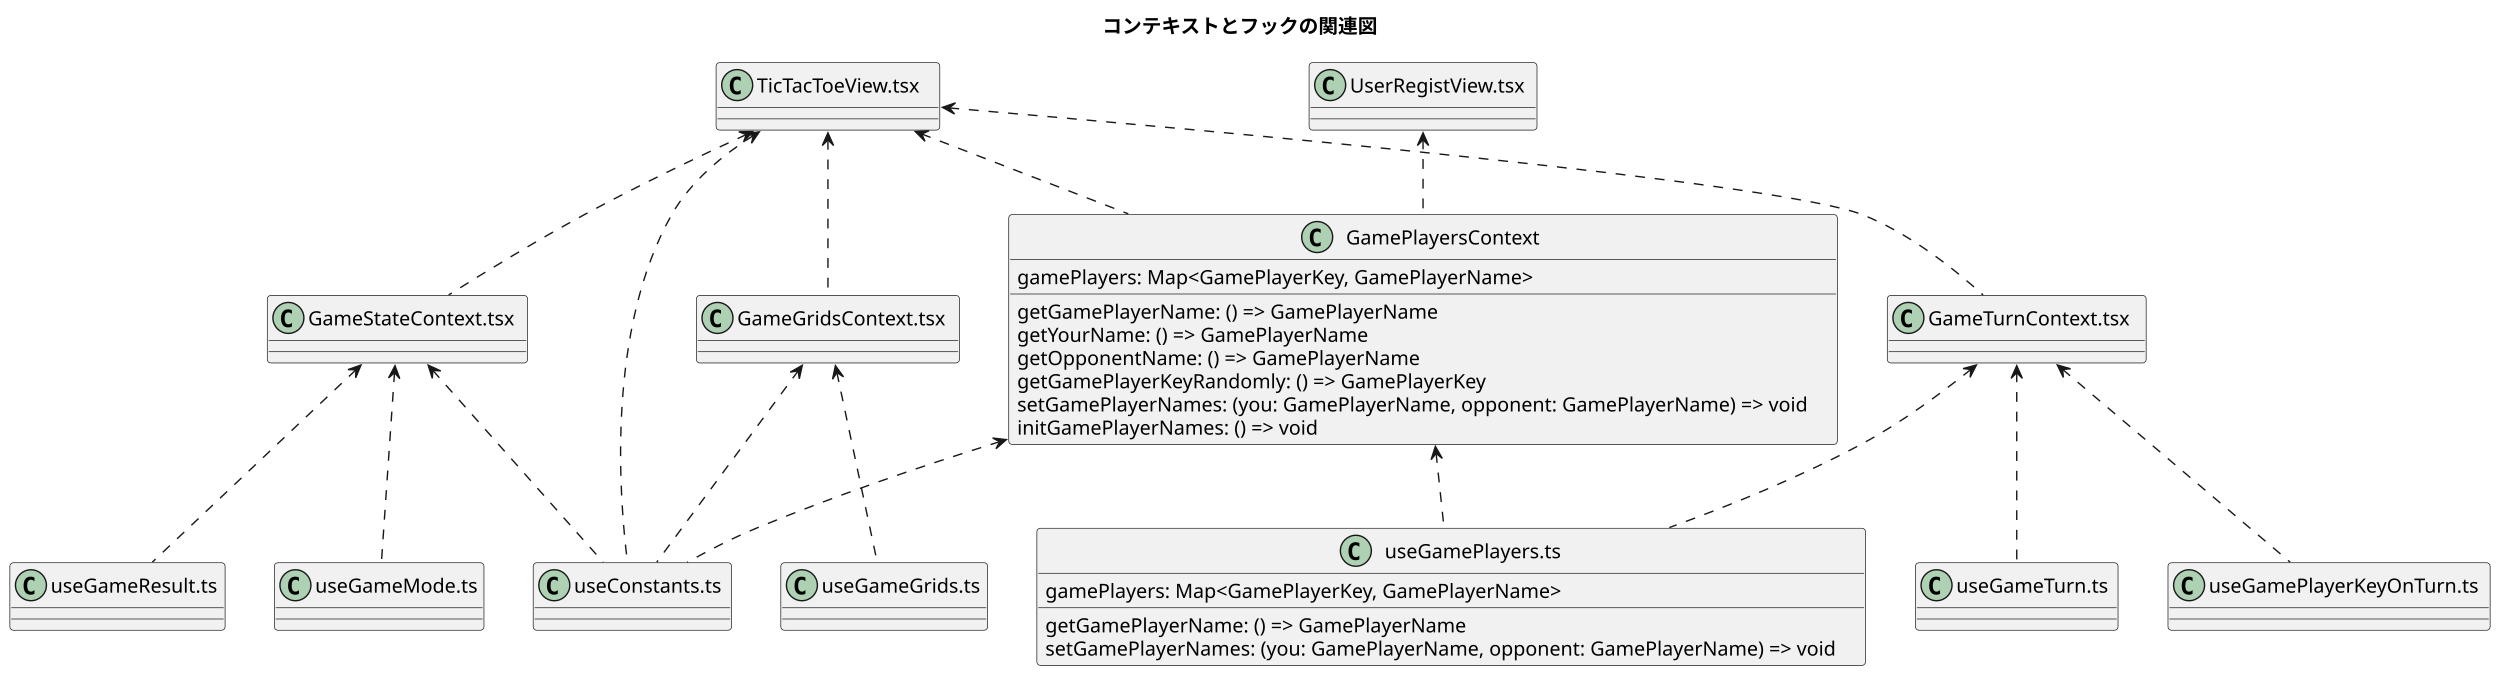
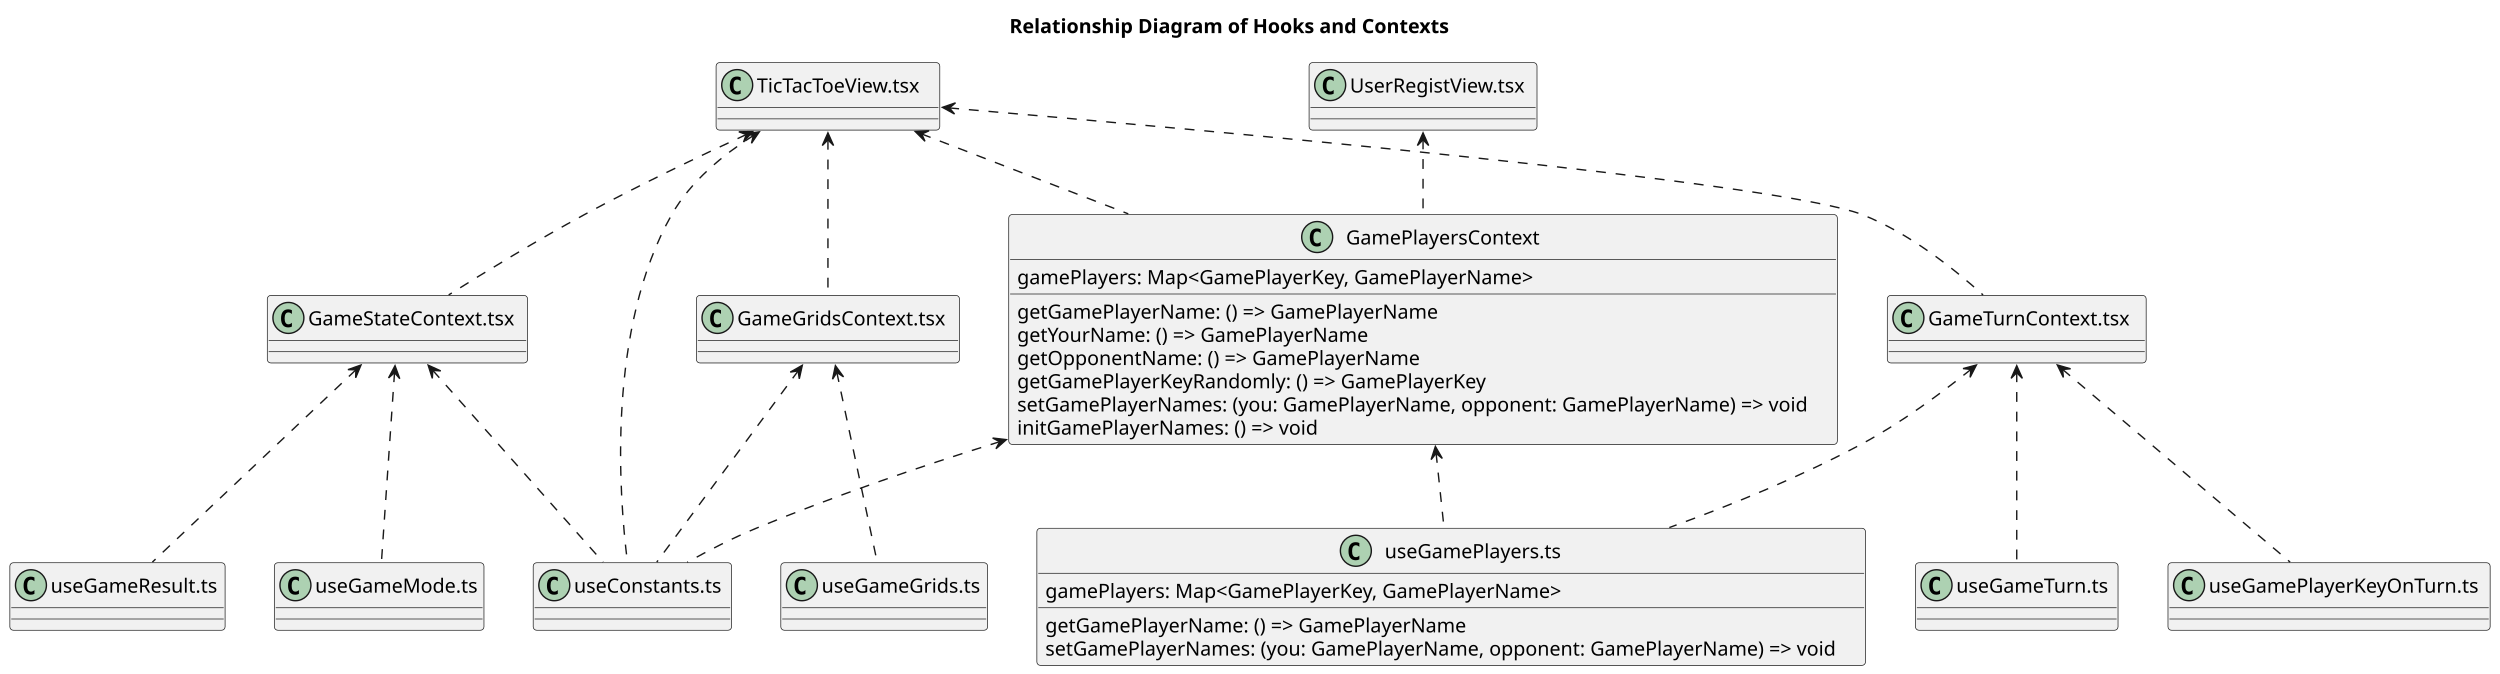
<svg xmlns="http://www.w3.org/2000/svg" contentStyleType="text/css" height="479px" preserveAspectRatio="none" style="width:1777px;height:479px;background:#FFFFFF;" version="1.1" viewBox="0 0 1777 479" width="1777px" zoomAndPan="magnify">
  <defs />
  <g>
-     <text fill="#000000" font-family="sans-serif" font-size="14" font-weight="bold" lengthAdjust="spacing" textLength="196" x="783.5" y="23.535">コンテキストとフックの関連図</text>
+     <text fill="#000000" font-family="sans-serif" font-size="14" font-weight="bold" lengthAdjust="spacing" textLength="328" x="717.5" y="23.535">Relationship Diagram of Hooks and Contexts</text>
    <g id="elem_UserRegistView">
      <rect codeLine="3" fill="#F1F1F1" height="48" id="UserRegistView" rx="2.5" ry="2.5" style="stroke:#181818;stroke-width:0.5;" width="162" x="930.5" y="44.488" />
      <ellipse cx="945.5" cy="60.488" fill="#ADD1B2" rx="11" ry="11" style="stroke:#181818;stroke-width:1.0;" />
      <path d="M947.973,66.631 Q947.392,66.93 946.753,67.08 Q946.114,67.229 945.408,67.229 Q942.901,67.229 941.582,65.577 Q940.262,63.925 940.262,60.804 Q940.262,57.675 941.582,56.023 Q942.901,54.371 945.408,54.371 Q946.114,54.371 946.761,54.52 Q947.409,54.67 947.973,54.969 L947.973,57.691 Q947.342,57.11 946.749,56.841 Q946.155,56.571 945.524,56.571 Q944.18,56.571 943.495,57.638 Q942.81,58.704 942.81,60.804 Q942.81,62.896 943.495,63.963 Q944.18,65.029 945.524,65.029 Q946.155,65.029 946.749,64.76 Q947.342,64.49 947.973,63.909 Z " fill="#000000" />
      <text fill="#000000" font-family="sans-serif" font-size="14" lengthAdjust="spacing" textLength="130" x="959.5" y="65.779">UserRegistView.tsx</text>
      <line style="stroke:#181818;stroke-width:0.5;" x1="931.5" x2="1091.5" y1="76.488" y2="76.488" />
      <line style="stroke:#181818;stroke-width:0.5;" x1="931.5" x2="1091.5" y1="84.488" y2="84.488" />
    </g>
    <g id="elem_TicTacToeView">
      <rect codeLine="6" fill="#F1F1F1" height="48" id="TicTacToeView" rx="2.5" ry="2.5" style="stroke:#181818;stroke-width:0.5;" width="159" x="509" y="44.488" />
      <ellipse cx="524" cy="60.488" fill="#ADD1B2" rx="11" ry="11" style="stroke:#181818;stroke-width:1.0;" />
      <path d="M526.473,66.631 Q525.892,66.93 525.253,67.08 Q524.614,67.229 523.908,67.229 Q521.401,67.229 520.082,65.577 Q518.762,63.925 518.762,60.804 Q518.762,57.675 520.082,56.023 Q521.401,54.371 523.908,54.371 Q524.614,54.371 525.261,54.52 Q525.909,54.67 526.473,54.969 L526.473,57.691 Q525.842,57.11 525.249,56.841 Q524.655,56.571 524.024,56.571 Q522.68,56.571 521.995,57.638 Q521.31,58.704 521.31,60.804 Q521.31,62.896 521.995,63.963 Q522.68,65.029 524.024,65.029 Q524.655,65.029 525.249,64.76 Q525.842,64.49 526.473,63.909 Z " fill="#000000" />
      <text fill="#000000" font-family="sans-serif" font-size="14" lengthAdjust="spacing" textLength="127" x="538" y="65.779">TicTacToeView.tsx</text>
      <line style="stroke:#181818;stroke-width:0.5;" x1="510" x2="667" y1="76.488" y2="76.488" />
      <line style="stroke:#181818;stroke-width:0.5;" x1="510" x2="667" y1="84.488" y2="84.488" />
    </g>
    <g id="elem_GameGridsContext">
      <rect codeLine="11" fill="#F1F1F1" height="48" id="GameGridsContext" rx="2.5" ry="2.5" style="stroke:#181818;stroke-width:0.5;" width="187" x="495" y="209.988" />
      <ellipse cx="510" cy="225.988" fill="#ADD1B2" rx="11" ry="11" style="stroke:#181818;stroke-width:1.0;" />
      <path d="M512.473,232.131 Q511.892,232.43 511.253,232.58 Q510.614,232.729 509.908,232.729 Q507.401,232.729 506.082,231.077 Q504.762,229.425 504.762,226.304 Q504.762,223.175 506.082,221.523 Q507.401,219.871 509.908,219.871 Q510.614,219.871 511.261,220.02 Q511.909,220.17 512.473,220.469 L512.473,223.191 Q511.842,222.61 511.249,222.341 Q510.655,222.071 510.024,222.071 Q508.68,222.071 507.995,223.137 Q507.31,224.204 507.31,226.304 Q507.31,228.396 507.995,229.463 Q508.68,230.529 510.024,230.529 Q510.655,230.529 511.249,230.26 Q511.842,229.99 512.473,229.409 Z " fill="#000000" />
      <text fill="#000000" font-family="sans-serif" font-size="14" lengthAdjust="spacing" textLength="155" x="524" y="231.279">GameGridsContext.tsx</text>
      <line style="stroke:#181818;stroke-width:0.5;" x1="496" x2="681" y1="241.988" y2="241.988" />
      <line style="stroke:#181818;stroke-width:0.5;" x1="496" x2="681" y1="249.988" y2="249.988" />
    </g>
    <g id="elem_GamePlayersContext">
      <rect codeLine="14" fill="#F1F1F1" height="163.418" id="GamePlayersContext" rx="2.5" ry="2.5" style="stroke:#181818;stroke-width:0.5;" width="589" x="717" y="152.488" />
      <ellipse cx="936.25" cy="168.488" fill="#ADD1B2" rx="11" ry="11" style="stroke:#181818;stroke-width:1.0;" />
      <path d="M938.723,174.631 Q938.142,174.93 937.503,175.08 Q936.864,175.229 936.158,175.229 Q933.651,175.229 932.332,173.577 Q931.012,171.925 931.012,168.804 Q931.012,165.675 932.332,164.023 Q933.651,162.371 936.158,162.371 Q936.864,162.371 937.511,162.52 Q938.159,162.67 938.723,162.969 L938.723,165.691 Q938.092,165.11 937.499,164.841 Q936.905,164.571 936.274,164.571 Q934.93,164.571 934.245,165.637 Q933.56,166.704 933.56,168.804 Q933.56,170.896 934.245,171.963 Q934.93,173.029 936.274,173.029 Q936.905,173.029 937.499,172.76 Q938.092,172.49 938.723,171.909 Z " fill="#000000" />
      <text fill="#000000" font-family="sans-serif" font-size="14" lengthAdjust="spacing" textLength="142" x="956.75" y="173.779">GamePlayersContext</text>
      <line style="stroke:#181818;stroke-width:0.5;" x1="718" x2="1305" y1="184.488" y2="184.488" />
      <text fill="#000000" font-family="sans-serif" font-size="14" lengthAdjust="spacing" textLength="376" x="723" y="202.023">gamePlayers: Map&lt;GamePlayerKey, GamePlayerName&gt;</text>
      <line style="stroke:#181818;stroke-width:0.5;" x1="718" x2="1305" y1="208.977" y2="208.977" />
      <text fill="#000000" font-family="sans-serif" font-size="14" lengthAdjust="spacing" textLength="308" x="723" y="226.512">getGamePlayerName: () =&gt; GamePlayerName</text>
      <text fill="#000000" font-family="sans-serif" font-size="14" lengthAdjust="spacing" textLength="261" x="723" y="243">getYourName: () =&gt; GamePlayerName</text>
      <text fill="#000000" font-family="sans-serif" font-size="14" lengthAdjust="spacing" textLength="297" x="723" y="259.488">getOpponentName: () =&gt; GamePlayerName</text>
      <text fill="#000000" font-family="sans-serif" font-size="14" lengthAdjust="spacing" textLength="346" x="723" y="275.977">getGamePlayerKeyRandomly: () =&gt; GamePlayerKey</text>
      <text fill="#000000" font-family="sans-serif" font-size="14" lengthAdjust="spacing" textLength="577" x="723" y="292.465">setGamePlayerNames: (you: GamePlayerName, opponent: GamePlayerName) =&gt; void</text>
      <text fill="#000000" font-family="sans-serif" font-size="14" lengthAdjust="spacing" textLength="225" x="723" y="308.953">initGamePlayerNames: () =&gt; void</text>
    </g>
    <g id="elem_GameStateContext">
      <rect codeLine="24" fill="#F1F1F1" height="48" id="GameStateContext" rx="2.5" ry="2.5" style="stroke:#181818;stroke-width:0.5;" width="185" x="190" y="209.988" />
      <ellipse cx="205" cy="225.988" fill="#ADD1B2" rx="11" ry="11" style="stroke:#181818;stroke-width:1.0;" />
      <path d="M207.473,232.131 Q206.892,232.43 206.253,232.58 Q205.614,232.729 204.908,232.729 Q202.401,232.729 201.082,231.077 Q199.762,229.425 199.762,226.304 Q199.762,223.175 201.082,221.523 Q202.401,219.871 204.908,219.871 Q205.614,219.871 206.261,220.02 Q206.909,220.17 207.473,220.469 L207.473,223.191 Q206.842,222.61 206.249,222.341 Q205.655,222.071 205.024,222.071 Q203.68,222.071 202.995,223.137 Q202.31,224.204 202.31,226.304 Q202.31,228.396 202.995,229.463 Q203.68,230.529 205.024,230.529 Q205.655,230.529 206.249,230.26 Q206.842,229.99 207.473,229.409 Z " fill="#000000" />
      <text fill="#000000" font-family="sans-serif" font-size="14" lengthAdjust="spacing" textLength="153" x="219" y="231.279">GameStateContext.tsx</text>
      <line style="stroke:#181818;stroke-width:0.5;" x1="191" x2="374" y1="241.988" y2="241.988" />
      <line style="stroke:#181818;stroke-width:0.5;" x1="191" x2="374" y1="249.988" y2="249.988" />
    </g>
    <g id="elem_GameTurnContext">
      <rect codeLine="27" fill="#F1F1F1" height="48" id="GameTurnContext" rx="2.5" ry="2.5" style="stroke:#181818;stroke-width:0.5;" width="184" x="1341.5" y="209.988" />
      <ellipse cx="1356.5" cy="225.988" fill="#ADD1B2" rx="11" ry="11" style="stroke:#181818;stroke-width:1.0;" />
      <path d="M1358.973,232.131 Q1358.392,232.43 1357.753,232.58 Q1357.114,232.729 1356.408,232.729 Q1353.901,232.729 1352.582,231.077 Q1351.262,229.425 1351.262,226.304 Q1351.262,223.175 1352.582,221.523 Q1353.901,219.871 1356.408,219.871 Q1357.114,219.871 1357.761,220.02 Q1358.409,220.17 1358.973,220.469 L1358.973,223.191 Q1358.342,222.61 1357.749,222.341 Q1357.155,222.071 1356.524,222.071 Q1355.18,222.071 1354.495,223.137 Q1353.81,224.204 1353.81,226.304 Q1353.81,228.396 1354.495,229.463 Q1355.18,230.529 1356.524,230.529 Q1357.155,230.529 1357.749,230.26 Q1358.342,229.99 1358.973,229.409 Z " fill="#000000" />
      <text fill="#000000" font-family="sans-serif" font-size="14" lengthAdjust="spacing" textLength="152" x="1370.5" y="231.279">GameTurnContext.tsx</text>
      <line style="stroke:#181818;stroke-width:0.5;" x1="1342.5" x2="1524.5" y1="241.988" y2="241.988" />
      <line style="stroke:#181818;stroke-width:0.5;" x1="1342.5" x2="1524.5" y1="249.988" y2="249.988" />
    </g>
    <g id="elem_useConstants">
      <rect codeLine="31" fill="#F1F1F1" height="48" id="useConstants" rx="2.5" ry="2.5" style="stroke:#181818;stroke-width:0.5;" width="141" x="379" y="399.988" />
      <ellipse cx="394" cy="415.988" fill="#ADD1B2" rx="11" ry="11" style="stroke:#181818;stroke-width:1.0;" />
      <path d="M396.473,422.131 Q395.892,422.43 395.253,422.58 Q394.614,422.729 393.908,422.729 Q391.401,422.729 390.082,421.077 Q388.762,419.425 388.762,416.304 Q388.762,413.175 390.082,411.523 Q391.401,409.871 393.908,409.871 Q394.614,409.871 395.261,410.021 Q395.909,410.17 396.473,410.469 L396.473,413.191 Q395.842,412.61 395.249,412.341 Q394.655,412.071 394.024,412.071 Q392.68,412.071 391.995,413.137 Q391.31,414.204 391.31,416.304 Q391.31,418.396 391.995,419.463 Q392.68,420.529 394.024,420.529 Q394.655,420.529 395.249,420.26 Q395.842,419.99 396.473,419.409 Z " fill="#000000" />
      <text fill="#000000" font-family="sans-serif" font-size="14" lengthAdjust="spacing" textLength="109" x="408" y="421.279">useConstants.ts</text>
      <line style="stroke:#181818;stroke-width:0.5;" x1="380" x2="519" y1="431.988" y2="431.988" />
      <line style="stroke:#181818;stroke-width:0.5;" x1="380" x2="519" y1="439.988" y2="439.988" />
    </g>
    <g id="elem_useGameGrids">
      <rect codeLine="33" fill="#F1F1F1" height="48" id="useGameGrids" rx="2.5" ry="2.5" style="stroke:#181818;stroke-width:0.5;" width="147" x="555" y="399.988" />
      <ellipse cx="570" cy="415.988" fill="#ADD1B2" rx="11" ry="11" style="stroke:#181818;stroke-width:1.0;" />
      <path d="M572.473,422.131 Q571.892,422.43 571.253,422.58 Q570.614,422.729 569.908,422.729 Q567.401,422.729 566.082,421.077 Q564.762,419.425 564.762,416.304 Q564.762,413.175 566.082,411.523 Q567.401,409.871 569.908,409.871 Q570.614,409.871 571.261,410.021 Q571.909,410.17 572.473,410.469 L572.473,413.191 Q571.842,412.61 571.249,412.341 Q570.655,412.071 570.024,412.071 Q568.68,412.071 567.995,413.137 Q567.31,414.204 567.31,416.304 Q567.31,418.396 567.995,419.463 Q568.68,420.529 570.024,420.529 Q570.655,420.529 571.249,420.26 Q571.842,419.99 572.473,419.409 Z " fill="#000000" />
      <text fill="#000000" font-family="sans-serif" font-size="14" lengthAdjust="spacing" textLength="115" x="584" y="421.279">useGameGrids.ts</text>
      <line style="stroke:#181818;stroke-width:0.5;" x1="556" x2="701" y1="431.988" y2="431.988" />
      <line style="stroke:#181818;stroke-width:0.5;" x1="556" x2="701" y1="439.988" y2="439.988" />
    </g>
    <g id="elem_useGamePlayers">
      <rect codeLine="35" fill="#F1F1F1" height="97.465" id="useGamePlayers" rx="2.5" ry="2.5" style="stroke:#181818;stroke-width:0.5;" width="589" x="737" y="375.488" />
      <ellipse cx="963.75" cy="391.488" fill="#ADD1B2" rx="11" ry="11" style="stroke:#181818;stroke-width:1.0;" />
      <path d="M966.223,397.631 Q965.642,397.93 965.003,398.08 Q964.364,398.229 963.658,398.229 Q961.151,398.229 959.832,396.577 Q958.512,394.925 958.512,391.804 Q958.512,388.675 959.832,387.023 Q961.151,385.371 963.658,385.371 Q964.364,385.371 965.011,385.521 Q965.659,385.67 966.223,385.969 L966.223,388.691 Q965.592,388.11 964.999,387.841 Q964.405,387.571 963.774,387.571 Q962.43,387.571 961.745,388.637 Q961.06,389.704 961.06,391.804 Q961.06,393.896 961.745,394.963 Q962.43,396.029 963.774,396.029 Q964.405,396.029 964.999,395.76 Q965.592,395.49 966.223,394.909 Z " fill="#000000" />
      <text fill="#000000" font-family="sans-serif" font-size="14" lengthAdjust="spacing" textLength="127" x="984.25" y="396.779">useGamePlayers.ts</text>
      <line style="stroke:#181818;stroke-width:0.5;" x1="738" x2="1325" y1="407.488" y2="407.488" />
      <text fill="#000000" font-family="sans-serif" font-size="14" lengthAdjust="spacing" textLength="376" x="743" y="425.023">gamePlayers: Map&lt;GamePlayerKey, GamePlayerName&gt;</text>
      <line style="stroke:#181818;stroke-width:0.5;" x1="738" x2="1325" y1="431.977" y2="431.977" />
      <text fill="#000000" font-family="sans-serif" font-size="14" lengthAdjust="spacing" textLength="308" x="743" y="449.512">getGamePlayerName: () =&gt; GamePlayerName</text>
      <text fill="#000000" font-family="sans-serif" font-size="14" lengthAdjust="spacing" textLength="577" x="743" y="466">setGamePlayerNames: (you: GamePlayerName, opponent: GamePlayerName) =&gt; void</text>
    </g>
    <g id="elem_useGameMode">
      <rect codeLine="41" fill="#F1F1F1" height="48" id="useGameMode" rx="2.5" ry="2.5" style="stroke:#181818;stroke-width:0.5;" width="149" x="195" y="399.988" />
      <ellipse cx="210" cy="415.988" fill="#ADD1B2" rx="11" ry="11" style="stroke:#181818;stroke-width:1.0;" />
      <path d="M212.473,422.131 Q211.892,422.43 211.253,422.58 Q210.614,422.729 209.908,422.729 Q207.401,422.729 206.082,421.077 Q204.762,419.425 204.762,416.304 Q204.762,413.175 206.082,411.523 Q207.401,409.871 209.908,409.871 Q210.614,409.871 211.261,410.021 Q211.909,410.17 212.473,410.469 L212.473,413.191 Q211.842,412.61 211.249,412.341 Q210.655,412.071 210.024,412.071 Q208.68,412.071 207.995,413.137 Q207.31,414.204 207.31,416.304 Q207.31,418.396 207.995,419.463 Q208.68,420.529 210.024,420.529 Q210.655,420.529 211.249,420.26 Q211.842,419.99 212.473,419.409 Z " fill="#000000" />
      <text fill="#000000" font-family="sans-serif" font-size="14" lengthAdjust="spacing" textLength="117" x="224" y="421.279">useGameMode.ts</text>
      <line style="stroke:#181818;stroke-width:0.5;" x1="196" x2="343" y1="431.988" y2="431.988" />
      <line style="stroke:#181818;stroke-width:0.5;" x1="196" x2="343" y1="439.988" y2="439.988" />
    </g>
    <g id="elem_useGameResult">
      <rect codeLine="42" fill="#F1F1F1" height="48" id="useGameResult" rx="2.5" ry="2.5" style="stroke:#181818;stroke-width:0.5;" width="153" x="7" y="399.988" />
      <ellipse cx="22" cy="415.988" fill="#ADD1B2" rx="11" ry="11" style="stroke:#181818;stroke-width:1.0;" />
      <path d="M24.473,422.131 Q23.892,422.43 23.253,422.58 Q22.614,422.729 21.908,422.729 Q19.401,422.729 18.081,421.077 Q16.762,419.425 16.762,416.304 Q16.762,413.175 18.081,411.523 Q19.401,409.871 21.908,409.871 Q22.614,409.871 23.261,410.021 Q23.909,410.17 24.473,410.469 L24.473,413.191 Q23.842,412.61 23.249,412.341 Q22.655,412.071 22.024,412.071 Q20.68,412.071 19.995,413.137 Q19.31,414.204 19.31,416.304 Q19.31,418.396 19.995,419.463 Q20.68,420.529 22.024,420.529 Q22.655,420.529 23.249,420.26 Q23.842,419.99 24.473,419.409 Z " fill="#000000" />
      <text fill="#000000" font-family="sans-serif" font-size="14" lengthAdjust="spacing" textLength="121" x="36" y="421.279">useGameResult.ts</text>
      <line style="stroke:#181818;stroke-width:0.5;" x1="8" x2="159" y1="431.988" y2="431.988" />
      <line style="stroke:#181818;stroke-width:0.5;" x1="8" x2="159" y1="439.988" y2="439.988" />
    </g>
    <g id="elem_useGameTurn">
      <rect codeLine="43" fill="#F1F1F1" height="48" id="useGameTurn" rx="2.5" ry="2.5" style="stroke:#181818;stroke-width:0.5;" width="144" x="1361.5" y="399.988" />
      <ellipse cx="1376.5" cy="415.988" fill="#ADD1B2" rx="11" ry="11" style="stroke:#181818;stroke-width:1.0;" />
      <path d="M1378.973,422.131 Q1378.392,422.43 1377.753,422.58 Q1377.114,422.729 1376.408,422.729 Q1373.901,422.729 1372.582,421.077 Q1371.262,419.425 1371.262,416.304 Q1371.262,413.175 1372.582,411.523 Q1373.901,409.871 1376.408,409.871 Q1377.114,409.871 1377.761,410.021 Q1378.409,410.17 1378.973,410.469 L1378.973,413.191 Q1378.342,412.61 1377.749,412.341 Q1377.155,412.071 1376.524,412.071 Q1375.18,412.071 1374.495,413.137 Q1373.81,414.204 1373.81,416.304 Q1373.81,418.396 1374.495,419.463 Q1375.18,420.529 1376.524,420.529 Q1377.155,420.529 1377.749,420.26 Q1378.342,419.99 1378.973,419.409 Z " fill="#000000" />
      <text fill="#000000" font-family="sans-serif" font-size="14" lengthAdjust="spacing" textLength="112" x="1390.5" y="421.279">useGameTurn.ts</text>
      <line style="stroke:#181818;stroke-width:0.5;" x1="1362.5" x2="1504.5" y1="431.988" y2="431.988" />
      <line style="stroke:#181818;stroke-width:0.5;" x1="1362.5" x2="1504.5" y1="439.988" y2="439.988" />
    </g>
    <g id="elem_useGamePlayerKeyOnTurn">
      <rect codeLine="44" fill="#F1F1F1" height="48" id="useGamePlayerKeyOnTurn" rx="2.5" ry="2.5" style="stroke:#181818;stroke-width:0.5;" width="229" x="1541" y="399.988" />
      <ellipse cx="1556" cy="415.988" fill="#ADD1B2" rx="11" ry="11" style="stroke:#181818;stroke-width:1.0;" />
      <path d="M1558.473,422.131 Q1557.892,422.43 1557.253,422.58 Q1556.614,422.729 1555.908,422.729 Q1553.401,422.729 1552.082,421.077 Q1550.762,419.425 1550.762,416.304 Q1550.762,413.175 1552.082,411.523 Q1553.401,409.871 1555.908,409.871 Q1556.614,409.871 1557.261,410.021 Q1557.909,410.17 1558.473,410.469 L1558.473,413.191 Q1557.842,412.61 1557.249,412.341 Q1556.655,412.071 1556.024,412.071 Q1554.68,412.071 1553.995,413.137 Q1553.31,414.204 1553.31,416.304 Q1553.31,418.396 1553.995,419.463 Q1554.68,420.529 1556.024,420.529 Q1556.655,420.529 1557.249,420.26 Q1557.842,419.99 1558.473,419.409 Z " fill="#000000" />
      <text fill="#000000" font-family="sans-serif" font-size="14" lengthAdjust="spacing" textLength="197" x="1570" y="421.279">useGamePlayerKeyOnTurn.ts</text>
      <line style="stroke:#181818;stroke-width:0.5;" x1="1542" x2="1769" y1="431.988" y2="431.988" />
      <line style="stroke:#181818;stroke-width:0.5;" x1="1542" x2="1769" y1="439.988" y2="439.988" />
    </g>
    <g id="link_UserRegistView_GamePlayersContext">
      <path codeLine="46" d="M1011.5,99.078 C1011.5,114.058 1011.5,133.058 1011.5,151.998 " fill="none" id="UserRegistView-backto-GamePlayersContext" style="stroke:#181818;stroke-width:1.0;stroke-dasharray:7.0,7.0;" />
      <polygon fill="#181818" points="1011.5,94.428,1007.5,103.428,1011.5,99.428,1015.5,103.428,1011.5,94.428" style="stroke:#181818;stroke-width:1.0;" />
    </g>
    <g id="link_TicTacToeView_GameGridsContext">
      <path codeLine="47" d="M588.5,99.398 C588.5,131.138 588.5,180.608 588.5,209.608 " fill="none" id="TicTacToeView-backto-GameGridsContext" style="stroke:#181818;stroke-width:1.0;stroke-dasharray:7.0,7.0;" />
      <polygon fill="#181818" points="588.5,94.428,584.5,103.428,588.5,99.428,592.5,103.428,588.5,94.428" style="stroke:#181818;stroke-width:1.0;" />
    </g>
    <g id="link_TicTacToeView_GamePlayersContext">
      <path codeLine="48" d="M654.92,95.158 C695.04,110.668 748.58,131.368 801.97,151.998 " fill="none" id="TicTacToeView-backto-GamePlayersContext" style="stroke:#181818;stroke-width:1.0;stroke-dasharray:7.0,7.0;" />
      <polygon fill="#181818" points="650.52,93.458,657.48,100.427,655.186,95.256,660.356,92.962,650.52,93.458" style="stroke:#181818;stroke-width:1.0;" />
    </g>
    <g id="link_TicTacToeView_GameStateContext">
      <path codeLine="49" d="M530.58,95.568 C496.64,111.268 453.17,132.118 415.5,152.488 C382.14,170.528 345.34,193.018 318.92,209.628 " fill="none" id="TicTacToeView-backto-GameStateContext" style="stroke:#181818;stroke-width:1.0;stroke-dasharray:7.0,7.0;" />
      <polygon fill="#181818" points="534.99,93.528,525.142,93.686,530.454,95.632,528.508,100.943,534.99,93.528" style="stroke:#181818;stroke-width:1.0;" />
    </g>
    <g id="link_TicTacToeView_GameTurnContext">
      <path codeLine="50" d="M674.72,76.718 C855.86,92.258 1264.2,129.348 1323.5,152.488 C1356.57,165.398 1388.65,190.818 1409.55,209.648 " fill="none" id="TicTacToeView-backto-GameTurnContext" style="stroke:#181818;stroke-width:1.0;stroke-dasharray:7.0,7.0;" />
      <polygon fill="#181818" points="669.88,76.298,678.503,81.056,674.861,76.728,679.19,73.086,669.88,76.298" style="stroke:#181818;stroke-width:1.0;" />
    </g>
    <g id="link_TicTacToeView_useConstants">
      <path codeLine="51" d="M535.54,96.308 C513.9,110.068 490.85,128.948 477.5,152.488 C431.5,233.598 439.81,350.558 446.01,399.778 " fill="none" id="TicTacToeView-backto-useConstants" style="stroke:#181818;stroke-width:1.0;stroke-dasharray:7.0,7.0;" />
      <polygon fill="#181818" points="539.72,93.708,529.961,95.033,535.466,96.335,534.164,101.84,539.72,93.708" style="stroke:#181818;stroke-width:1.0;" />
    </g>
    <g id="link_GameGridsContext_useConstants">
      <path codeLine="53" d="M567.6,263.248 C540.14,300.398 492.38,364.988 466.82,399.558 " fill="none" id="GameGridsContext-backto-useConstants" style="stroke:#181818;stroke-width:1.0;stroke-dasharray:7.0,7.0;" />
      <polygon fill="#181818" points="570.28,259.638,561.71,264.492,567.305,263.657,568.14,269.252,570.28,259.638" style="stroke:#181818;stroke-width:1.0;" />
    </g>
    <g id="link_GameGridsContext_useGameGrids">
      <path codeLine="54" d="M594.81,264.628 C602.75,301.978 616.25,365.408 623.52,399.558 " fill="none" id="GameGridsContext-backto-useGameGrids" style="stroke:#181818;stroke-width:1.0;stroke-dasharray:7.0,7.0;" />
      <polygon fill="#181818" points="593.8,259.898,591.767,269.535,594.844,264.788,599.591,267.865,593.8,259.898" style="stroke:#181818;stroke-width:1.0;" />
    </g>
    <g id="link_GamePlayersContext_useConstants">
      <path codeLine="56" d="M710.79,313.898 C652.54,332.038 592.53,352.768 537.5,375.488 C520.97,382.308 503.5,391.338 488.51,399.678 " fill="none" id="GamePlayersContext-backto-useConstants" style="stroke:#181818;stroke-width:1.0;stroke-dasharray:7.0,7.0;" />
      <polygon fill="#181818" points="715.34,312.488,705.559,311.337,710.565,313.971,707.931,318.977,715.34,312.488" style="stroke:#181818;stroke-width:1.0;" />
    </g>
    <g id="link_GamePlayersContext_useGamePlayers">
      <path codeLine="57" d="M1020.76,321.988 C1022.7,340.248 1024.68,358.868 1026.4,375.068 " fill="none" id="GamePlayersContext-backto-useGamePlayers" style="stroke:#181818;stroke-width:1.0;stroke-dasharray:7.0,7.0;" />
      <polygon fill="#181818" points="1020.26,317.318,1017.234,326.691,1020.789,322.29,1025.189,325.845,1020.26,317.318" style="stroke:#181818;stroke-width:1.0;" />
    </g>
    <g id="link_GameStateContext_useConstants">
      <path codeLine="59" d="M307.61,263.248 C340.61,300.398 397.98,364.988 428.69,399.558 " fill="none" id="GameStateContext-backto-useConstants" style="stroke:#181818;stroke-width:1.0;stroke-dasharray:7.0,7.0;" />
      <polygon fill="#181818" points="304.32,259.548,307.292,268.938,307.635,263.292,313.281,263.635,304.32,259.548" style="stroke:#181818;stroke-width:1.0;" />
    </g>
    <g id="link_GameStateContext_useGameMode">
      <path codeLine="60" d="M280.45,264.628 C277.87,301.978 273.48,365.408 271.12,399.558 " fill="none" id="GameStateContext-backto-useGameMode" style="stroke:#181818;stroke-width:1.0;stroke-dasharray:7.0,7.0;" />
      <polygon fill="#181818" points="280.78,259.928,276.174,268.634,280.438,264.917,284.155,269.181,280.78,259.928" style="stroke:#181818;stroke-width:1.0;" />
    </g>
    <g id="link_GameStateContext_useGameResult">
      <path codeLine="61" d="M253.06,262.798 C213.82,299.878 145.04,364.848 108.3,399.558 " fill="none" id="GameStateContext-backto-useGameResult" style="stroke:#181818;stroke-width:1.0;stroke-dasharray:7.0,7.0;" />
      <polygon fill="#181818" points="256.6,259.458,247.311,262.733,252.966,262.893,252.806,268.547,256.6,259.458" style="stroke:#181818;stroke-width:1.0;" />
    </g>
    <g id="link_GameTurnContext_useGamePlayers">
      <path codeLine="63" d="M1401.08,262.458 C1379.98,279.368 1351.3,300.578 1323.5,315.488 C1280.65,338.468 1231.84,358.578 1186.56,374.988 " fill="none" id="GameTurnContext-backto-useGamePlayers" style="stroke:#181818;stroke-width:1.0;stroke-dasharray:7.0,7.0;" />
      <polygon fill="#181818" points="1404.83,259.438,1395.317,261.988,1400.942,262.583,1400.348,268.208,1404.83,259.438" style="stroke:#181818;stroke-width:1.0;" />
    </g>
    <g id="link_GameTurnContext_useGameTurn">
      <path codeLine="64" d="M1433.5,264.628 C1433.5,301.978 1433.5,365.408 1433.5,399.558 " fill="none" id="GameTurnContext-backto-useGameTurn" style="stroke:#181818;stroke-width:1.0;stroke-dasharray:7.0,7.0;" />
      <polygon fill="#181818" points="1433.5,259.928,1429.5,268.928,1433.5,264.928,1437.5,268.928,1433.5,259.928" style="stroke:#181818;stroke-width:1.0;" />
    </g>
    <g id="link_GameTurnContext_useGamePlayerKeyOnTurn">
      <path codeLine="65" d="M1466.07,262.568 C1509.81,299.608 1586.76,364.778 1627.83,399.558 " fill="none" id="GameTurnContext-backto-useGamePlayerKeyOnTurn" style="stroke:#181818;stroke-width:1.0;stroke-dasharray:7.0,7.0;" />
      <polygon fill="#181818" points="1462.32,259.398,1466.622,268.258,1466.142,262.622,1471.779,262.142,1462.32,259.398" style="stroke:#181818;stroke-width:1.0;" />
    </g>
  </g>
</svg>
